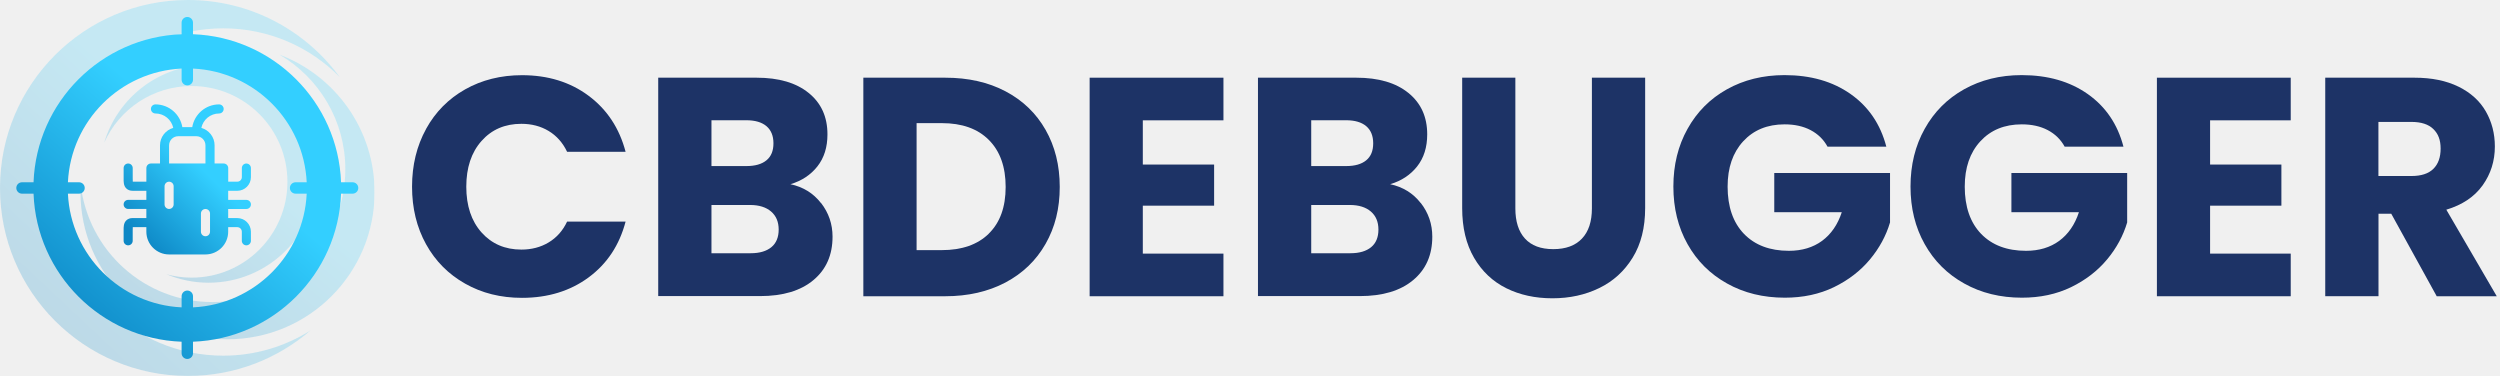
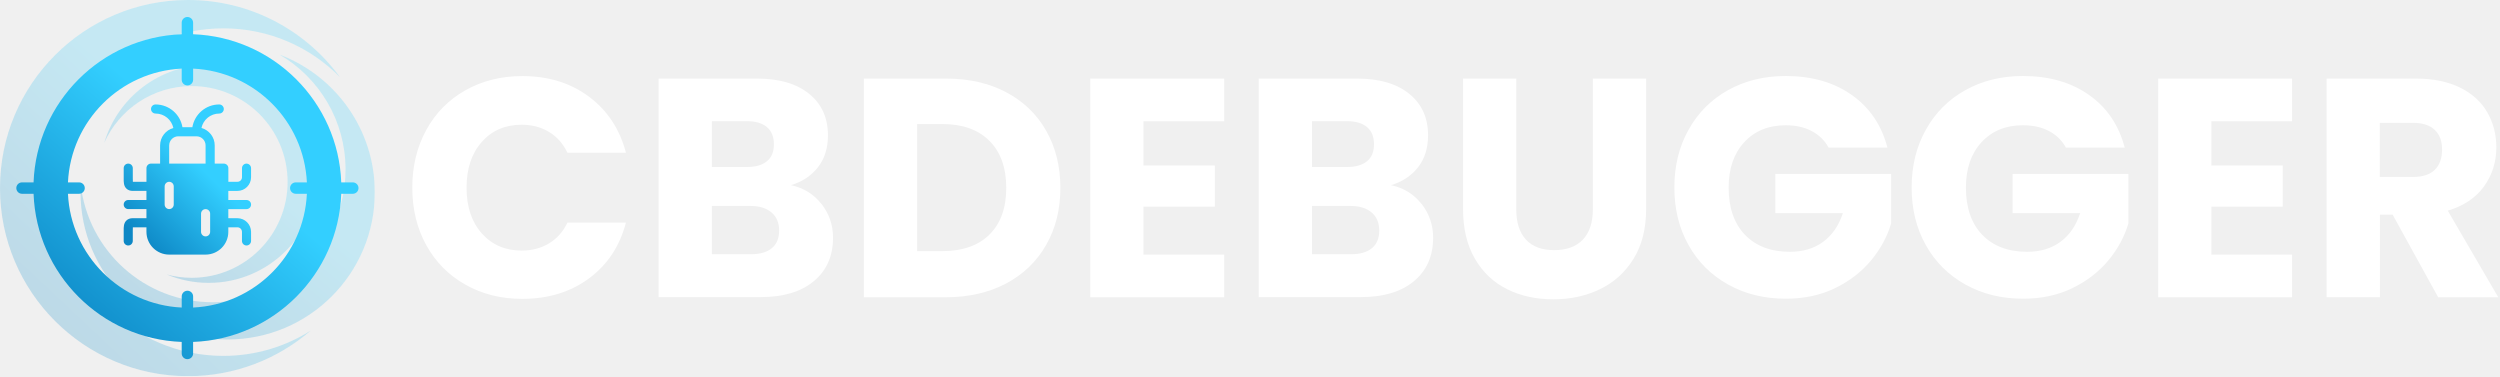
- <svg xmlns="http://www.w3.org/2000/svg" width="665" height="100" viewBox="0 0 665 100" fill="none">
-   <g clip-path="url(#clip0_721_4319)">
+ <svg xmlns="http://www.w3.org/2000/svg" width="1183" height="178" viewBox="0 0 1183 178" fill="none">
+   <g clip-path="url(#clip0_721_4395)">
    <g opacity="0.23">
-       <path d="M59.383 94.608C35.338 94.608 15.849 75.118 15.849 51.073C15.849 27.033 35.338 7.539 59.383 7.539C71.509 7.539 82.469 12.502 90.363 20.501C81.269 8.073 66.581 0 50.004 0C22.389 0 0 22.385 0 50C0 77.615 22.389 100 50 100C62.458 100 73.848 95.431 82.605 87.888C75.88 92.137 67.921 94.608 59.383 94.608Z" fill="url(#paint0_linear_721_4319)" />
-       <path d="M74.352 14.54C84.817 20.668 91.856 32.027 91.856 45.028C91.856 64.531 76.042 80.345 56.54 80.345C38.396 80.345 23.453 66.66 21.46 49.045C21.425 49.737 21.403 50.434 21.403 51.131C21.403 72.736 38.917 90.249 60.522 90.249C82.127 90.249 99.641 72.736 99.641 51.131C99.641 34.397 89.127 20.125 74.352 14.535" fill="url(#paint1_linear_721_4319)" />
-       <path d="M55.489 17.247C42.36 17.247 31.273 25.982 27.716 37.949C31.698 29.07 40.608 22.884 50.972 22.884C65.047 22.884 76.454 34.291 76.454 48.366C76.454 62.441 65.047 73.848 50.972 73.848C48.672 73.848 46.443 73.537 44.323 72.968C47.757 74.404 51.529 75.202 55.489 75.202C71.491 75.202 84.462 62.226 84.466 46.22C84.466 30.218 71.495 17.242 55.489 17.242" fill="url(#paint2_linear_721_4319)" />
+       <path d="M105.702 168.401C62.902 168.401 28.211 133.711 28.211 90.91C28.211 48.118 62.902 13.419 105.702 13.419C127.285 13.419 146.795 22.254 160.846 36.492C144.658 14.371 118.513 0 89.008 0C39.853 0 0 39.845 0 89C0 138.155 39.853 178 89 178C111.176 178 131.449 169.867 147.036 156.44C135.067 164.004 120.899 168.401 105.702 168.401Z" fill="url(#paint0_linear_721_4395)" />
+       <path d="M132.346 25.879C150.974 36.788 163.504 57.006 163.504 80.149C163.504 114.863 135.356 143.012 100.641 143.012C68.344 143.012 41.747 118.653 38.2 87.299C38.137 88.531 38.098 89.771 38.098 91.011C38.098 129.468 69.272 160.642 107.729 160.642C146.186 160.642 177.36 129.468 177.36 91.011C177.36 61.225 158.647 35.821 132.346 25.871" fill="url(#paint1_linear_721_4395)" />
+       <path d="M98.77 30.699C75.401 30.699 55.666 46.247 49.334 67.55C56.422 51.745 72.282 40.734 90.731 40.734C115.784 40.734 136.089 61.039 136.089 86.092C136.089 111.145 115.784 131.45 90.731 131.45C86.637 131.45 82.668 130.896 78.895 129.883C85.008 132.44 91.721 133.859 98.77 133.859C127.254 133.859 150.343 110.763 150.35 82.272C150.35 53.787 127.262 30.691 98.77 30.691" fill="url(#paint2_linear_721_4395)" />
    </g>
-     <path d="M93.788 48.484H90.718C89.933 27.115 72.705 9.886 51.336 9.102V6.031C51.336 5.195 50.657 4.516 49.821 4.516C48.984 4.516 48.305 5.195 48.305 6.031V9.102C26.936 9.886 9.708 27.115 8.923 48.484H5.853C5.016 48.484 4.337 49.163 4.337 49.999C4.337 50.836 5.016 51.515 5.853 51.515H8.923C9.708 72.883 26.936 90.112 48.305 90.896V93.967C48.305 94.804 48.984 95.483 49.821 95.483C50.657 95.483 51.336 94.804 51.336 93.967V90.896C72.705 90.112 89.933 72.883 90.718 51.515H93.788C94.625 51.515 95.304 50.836 95.304 49.999C95.304 49.163 94.625 48.484 93.788 48.484ZM78.627 51.515H81.584C80.809 67.859 67.685 80.983 51.341 81.758V78.802C51.341 77.965 50.662 77.286 49.825 77.286C48.988 77.286 48.309 77.965 48.309 78.802V81.758C31.965 80.983 18.841 67.859 18.066 51.515H21.023C21.859 51.515 22.538 50.836 22.538 49.999C22.538 49.163 21.859 48.484 21.023 48.484H18.066C18.841 32.14 31.965 19.015 48.309 18.24V21.197C48.309 22.034 48.988 22.713 49.825 22.713C50.662 22.713 51.341 22.034 51.341 21.197V18.24C67.685 19.015 80.809 32.14 81.584 48.484H78.627C77.791 48.484 77.112 49.163 77.112 49.999C77.112 50.836 77.791 51.515 78.627 51.515Z" fill="url(#paint3_linear_721_4319)" />
-     <path d="M65.542 43.489C64.876 43.489 64.333 44.033 64.333 44.699V47.117C64.333 47.782 63.79 48.326 63.124 48.326H60.706V44.699C60.706 44.033 60.163 43.489 59.497 43.489H57.079V38.653C57.079 36.446 55.585 34.597 53.557 34.019C54.021 31.833 55.962 30.186 58.288 30.186C58.954 30.186 59.497 29.642 59.497 28.977C59.497 28.311 58.954 27.768 58.288 27.768C54.7 27.768 51.717 30.387 51.139 33.817H48.502C47.924 30.392 44.945 27.768 41.353 27.768C40.687 27.768 40.144 28.311 40.144 28.977C40.144 29.642 40.687 30.186 41.353 30.186C43.674 30.186 45.619 31.833 46.084 34.019C44.06 34.597 42.562 36.446 42.562 38.653V43.489H40.144C39.478 43.489 38.935 44.033 38.935 44.699V48.326H35.325C35.299 48.098 35.299 47.721 35.303 47.45V44.699C35.303 44.033 34.76 43.489 34.094 43.489C33.428 43.489 32.885 44.033 32.885 44.699V47.432C32.876 48.391 32.867 49.39 33.577 50.104C34.002 50.533 34.58 50.748 35.303 50.748H38.93V53.166H34.094C33.428 53.166 32.885 53.709 32.885 54.375C32.885 55.041 33.428 55.584 34.094 55.584H38.93V58.002H35.303C34.58 58.002 34.002 58.217 33.577 58.646C32.867 59.365 32.876 60.359 32.881 61.319V64.052C32.881 64.718 33.424 65.261 34.09 65.261C34.755 65.261 35.299 64.718 35.299 64.052V61.301C35.299 61.029 35.294 60.653 35.321 60.425H38.93V61.634C38.93 64.968 41.642 67.683 44.975 67.683H54.652C57.986 67.683 60.697 64.972 60.697 61.634V60.425H63.115C63.781 60.425 64.325 60.968 64.325 61.634V64.052C64.325 64.718 64.868 65.261 65.534 65.261C66.199 65.261 66.743 64.718 66.743 64.052V61.634C66.743 59.632 65.113 58.007 63.115 58.007H60.697V55.589H65.538C66.204 55.589 66.747 55.045 66.747 54.38C66.747 53.714 66.204 53.171 65.538 53.171H60.697V50.752H63.115C65.117 50.752 66.743 49.123 66.743 47.125V44.707C66.743 44.041 66.204 43.498 65.534 43.498L65.542 43.489ZM44.98 38.653C44.98 37.317 46.066 36.235 47.398 36.235H52.234C53.57 36.235 54.652 37.322 54.652 38.653V43.489H44.975V38.653H44.98ZM46.189 54.375C46.189 55.041 45.646 55.584 44.98 55.584C44.314 55.584 43.771 55.041 43.771 54.375V49.539C43.771 48.873 44.314 48.33 44.98 48.33C45.646 48.33 46.189 48.873 46.189 49.539V54.375ZM55.866 61.634C55.866 62.3 55.322 62.843 54.657 62.843C53.991 62.843 53.447 62.3 53.447 61.634V56.798C53.447 56.132 53.991 55.589 54.657 55.589C55.322 55.589 55.866 56.132 55.866 56.798V61.634Z" fill="url(#paint4_linear_721_4319)" />
+     <path d="M166.943 86.302H161.477C160.081 48.266 129.414 17.599 91.378 16.203V10.737C91.378 9.248 90.169 8.039 88.68 8.039C87.191 8.039 85.982 9.248 85.982 10.737V16.203C47.946 17.599 17.279 48.266 15.883 86.302H10.417C8.928 86.302 7.719 87.511 7.719 89C7.719 90.489 8.928 91.698 10.417 91.698H15.883C17.279 129.734 47.946 160.401 85.982 161.797V167.263C85.982 168.752 87.191 169.961 88.68 169.961C90.169 169.961 91.378 168.752 91.378 167.263V161.797C129.414 160.401 160.081 129.734 161.477 91.698H166.943C168.432 91.698 169.641 90.489 169.641 89C169.641 87.511 168.432 86.302 166.943 86.302ZM139.956 91.698H145.219C143.839 120.79 120.478 144.151 91.386 145.531V140.268C91.386 138.779 90.177 137.57 88.688 137.57C87.199 137.57 85.99 138.779 85.99 140.268V145.531C56.898 144.151 33.537 120.79 32.156 91.698H37.42C38.909 91.698 40.118 90.489 40.118 89C40.118 87.511 38.909 86.302 37.42 86.302H32.156C33.537 57.21 56.898 33.849 85.99 32.468V37.732C85.99 39.221 87.199 40.43 88.688 40.43C90.177 40.43 91.386 39.221 91.386 37.732V32.468C120.478 33.849 143.839 57.21 145.219 86.302H139.956C138.467 86.302 137.258 87.511 137.258 89C137.258 90.489 138.467 91.698 139.956 91.698Z" fill="url(#paint3_linear_721_4395)" />
+     <path d="M116.665 77.413C115.48 77.413 114.513 78.38 114.513 79.565V83.869C114.513 85.054 113.546 86.021 112.361 86.021H108.057V79.565C108.057 78.38 107.09 77.413 105.905 77.413H101.601V68.804C101.601 64.874 98.942 61.584 95.332 60.555C96.158 56.664 99.612 53.732 103.753 53.732C104.938 53.732 105.905 52.765 105.905 51.58C105.905 50.395 104.938 49.428 103.753 49.428C97.367 49.428 92.057 54.091 91.028 60.196H86.333C85.304 54.098 80.002 49.428 73.608 49.428C72.423 49.428 71.456 50.395 71.456 51.58C71.456 52.765 72.423 53.732 73.608 53.732C77.741 53.732 81.203 56.664 82.029 60.555C78.427 61.584 75.76 64.874 75.76 68.804V77.413H71.456C70.271 77.413 69.304 78.38 69.304 79.565V86.021H62.879C62.832 85.616 62.832 84.945 62.84 84.462V79.565C62.84 78.38 61.873 77.413 60.688 77.413C59.502 77.413 58.535 78.38 58.535 79.565V84.43C58.52 86.138 58.504 87.916 59.767 89.187C60.524 89.951 61.553 90.333 62.84 90.333H69.296V94.637H60.688C59.502 94.637 58.535 95.604 58.535 96.789C58.535 97.975 59.502 98.942 60.688 98.942H69.296V103.246H62.84C61.553 103.246 60.524 103.628 59.767 104.392C58.504 105.671 58.52 107.441 58.528 109.148V114.014C58.528 115.199 59.495 116.166 60.68 116.166C61.865 116.166 62.832 115.199 62.832 114.014V109.117C62.832 108.634 62.824 107.963 62.871 107.558H69.296V109.71C69.296 115.644 74.123 120.478 80.056 120.478H97.281C103.215 120.478 108.041 115.651 108.041 109.71V107.558H112.346C113.531 107.558 114.498 108.525 114.498 109.71V114.014C114.498 115.199 115.465 116.166 116.65 116.166C117.835 116.166 118.802 115.199 118.802 114.014V109.71C118.802 106.146 115.901 103.253 112.346 103.253H108.041V98.949H116.658C117.843 98.949 118.81 97.982 118.81 96.797C118.81 95.612 117.843 94.645 116.658 94.645H108.041V90.341H112.346C115.909 90.341 118.802 87.44 118.802 83.885V79.58C118.802 78.395 117.843 77.428 116.65 77.428L116.665 77.413ZM80.064 68.804C80.064 66.426 81.998 64.5 84.368 64.5H92.977C95.355 64.5 97.281 66.434 97.281 68.804V77.413H80.056V68.804H80.064ZM82.216 96.789C82.216 97.975 81.249 98.942 80.064 98.942C78.879 98.942 77.912 97.975 77.912 96.789V88.181C77.912 86.996 78.879 86.029 80.064 86.029C81.249 86.029 82.216 86.996 82.216 88.181V96.789ZM99.441 109.71C99.441 110.895 98.474 111.862 97.289 111.862C96.104 111.862 95.137 110.895 95.137 109.71V101.101C95.137 99.916 96.104 98.949 97.289 98.949C98.474 98.949 99.441 99.916 99.441 101.101V109.71Z" fill="url(#paint4_linear_721_4395)" />
  </g>
-   <g clip-path="url(#clip1_721_4319)">
-     <path d="M113.338 34.287C115.82 29.787 119.291 26.276 123.73 23.773C128.169 21.271 133.214 20 138.844 20C145.745 20 151.658 21.816 156.561 25.468C161.464 29.121 164.754 34.085 166.408 40.381H150.85C149.7 37.959 148.046 36.103 145.927 34.831C143.808 33.56 141.387 32.935 138.683 32.935C134.324 32.935 130.793 34.448 128.089 37.495C125.385 40.522 124.033 44.598 124.033 49.663C124.033 54.728 125.385 58.804 128.089 61.831C130.793 64.857 134.324 66.391 138.683 66.391C141.387 66.391 143.808 65.766 145.927 64.494C148.046 63.223 149.7 61.387 150.85 58.945H166.408C164.754 65.241 161.464 70.185 156.561 73.797C151.658 77.409 145.745 79.225 138.844 79.225C133.214 79.225 128.169 77.974 123.73 75.451C119.291 72.949 115.82 69.458 113.338 64.978C110.856 60.499 109.605 55.394 109.605 49.663C109.605 43.932 110.856 38.807 113.338 34.307V34.287Z" fill="#1D3366" />
-     <path d="M218.389 53.981C220.427 56.604 221.456 59.591 221.456 62.961C221.456 67.824 219.761 71.678 216.371 74.503C212.981 77.348 208.239 78.761 202.165 78.761H175.085V20.666H201.237C207.149 20.666 211.77 22.018 215.099 24.722C218.449 27.426 220.104 31.098 220.104 35.74C220.104 39.17 219.216 41.995 217.42 44.275C215.624 46.535 213.243 48.109 210.257 48.997C213.626 49.724 216.33 51.378 218.368 54.001L218.389 53.981ZM189.25 44.174H198.533C200.853 44.174 202.629 43.67 203.88 42.641C205.131 41.612 205.737 40.118 205.737 38.121C205.737 36.123 205.111 34.61 203.88 33.56C202.629 32.511 200.853 31.986 198.533 31.986H189.25V44.154V44.174ZM205.192 65.745C206.483 64.676 207.129 63.102 207.129 61.064C207.129 59.026 206.463 57.432 205.111 56.261C203.759 55.111 201.903 54.526 199.521 54.526H189.25V67.36H199.683C202.064 67.36 203.88 66.815 205.192 65.745Z" fill="#1D3366" />
-     <path d="M267.484 24.298C272.064 26.72 275.616 30.13 278.118 34.529C280.62 38.928 281.891 43.972 281.891 49.724C281.891 55.474 280.64 60.459 278.118 64.878C275.596 69.297 272.044 72.707 267.443 75.149C262.843 77.57 257.495 78.801 251.421 78.801H229.648V20.666H251.421C257.556 20.666 262.903 21.877 267.484 24.298ZM263.024 62.133C266.011 59.208 267.504 55.071 267.504 49.724C267.504 44.376 266.011 40.199 263.024 37.213C260.038 34.226 255.881 32.753 250.513 32.753H243.814V66.532H250.513C255.861 66.532 260.038 65.079 263.024 62.154V62.133Z" fill="#1D3366" />
-     <path d="M303.987 32.007V43.771H322.955V54.708H303.987V67.461H325.437V78.801H289.842V20.666H325.437V32.007H303.987Z" fill="#1D3366" />
-     <path d="M377.922 53.981C379.96 56.604 380.99 59.591 380.99 62.961C380.99 67.824 379.294 71.678 375.904 74.503C372.514 77.348 367.772 78.761 361.699 78.761H334.619V20.666H360.77C366.683 20.666 371.304 22.018 374.633 24.722C377.983 27.426 379.638 31.098 379.638 35.74C379.638 39.17 378.75 41.995 376.954 44.275C375.158 46.535 372.777 48.109 369.79 48.997C373.16 49.724 375.864 51.378 377.902 54.001L377.922 53.981ZM348.784 44.174H358.066C360.387 44.174 362.163 43.67 363.414 42.641C364.665 41.612 365.27 40.118 365.27 38.121C365.27 36.123 364.645 34.61 363.414 33.56C362.163 32.511 360.387 31.986 358.066 31.986H348.784V44.154V44.174ZM364.725 65.745C366.017 64.676 366.663 63.102 366.663 61.064C366.663 59.026 365.997 57.432 364.645 56.261C363.293 55.111 361.436 54.526 359.055 54.526H348.784V67.36H359.217C361.598 67.36 363.414 66.815 364.725 65.745Z" fill="#1D3366" />
-     <path d="M403.085 20.666V55.434C403.085 58.905 403.933 61.589 405.648 63.465C407.363 65.342 409.865 66.27 413.175 66.27C416.484 66.27 419.027 65.342 420.802 63.465C422.578 61.589 423.446 58.905 423.446 55.434V20.666H437.611V55.353C437.611 60.539 436.501 64.938 434.302 68.51C432.102 72.102 429.136 74.806 425.403 76.622C421.67 78.438 417.533 79.346 412.953 79.346C408.372 79.346 404.276 78.458 400.664 76.662C397.052 74.866 394.186 72.162 392.088 68.55C389.989 64.938 388.94 60.539 388.94 55.353V20.666H403.105H403.085Z" fill="#1D3366" />
-     <path d="M486.141 39.049C485.092 37.112 483.578 35.639 481.621 34.61C479.664 33.581 477.363 33.077 474.7 33.077C470.119 33.077 466.447 34.59 463.682 37.596C460.918 40.603 459.545 44.619 459.545 49.643C459.545 54.991 460.998 59.188 463.884 62.194C466.79 65.201 470.765 66.715 475.85 66.715C479.321 66.715 482.267 65.827 484.668 64.071C487.069 62.295 488.825 59.773 489.915 56.444H471.955V46.011H502.748V59.168C501.699 62.699 499.923 65.988 497.401 69.015C494.879 72.042 491.69 74.504 487.836 76.38C483.962 78.257 479.603 79.185 474.76 79.185C469.03 79.185 463.904 77.934 459.404 75.412C454.904 72.909 451.393 69.418 448.891 64.939C446.369 60.459 445.118 55.354 445.118 49.623C445.118 43.892 446.369 38.767 448.891 34.267C451.393 29.767 454.884 26.256 459.364 23.754C463.844 21.252 468.949 19.98 474.68 19.98C481.641 19.98 487.493 21.655 492.275 25.025C497.058 28.395 500.206 33.056 501.76 39.009H486.121L486.141 39.049Z" fill="#1D3366" />
-     <path d="M549.22 39.049C548.17 37.112 546.657 35.639 544.7 34.61C542.742 33.581 540.442 33.077 537.778 33.077C533.198 33.077 529.525 34.59 526.761 37.596C523.996 40.603 522.624 44.619 522.624 49.643C522.624 54.991 524.077 59.188 526.963 62.194C529.868 65.201 533.844 66.715 538.929 66.715C542.399 66.715 545.345 65.827 547.747 64.071C550.148 62.295 551.904 59.773 552.993 56.444H535.034V46.011H565.827V59.168C564.778 62.699 563.002 65.988 560.48 69.015C557.957 72.042 554.769 74.504 550.915 76.38C547.04 78.257 542.682 79.185 537.839 79.185C532.108 79.185 526.983 77.934 522.483 75.412C517.983 72.909 514.472 69.418 511.97 64.939C509.447 60.459 508.196 55.354 508.196 49.623C508.196 43.892 509.447 38.767 511.97 34.267C514.472 29.767 517.963 26.256 522.443 23.754C526.922 21.252 532.027 19.98 537.758 19.98C544.72 19.98 550.572 21.655 555.354 25.025C560.136 28.395 563.284 33.056 564.838 39.009H549.2L549.22 39.049Z" fill="#1D3366" />
-     <path d="M587.883 32.007V43.771H606.851V54.708H587.883V67.461H609.333V78.801H573.737V20.666H609.333V32.007H587.883Z" fill="#1D3366" />
-     <path d="M648.156 78.781L636.069 56.847H632.679V78.781H618.514V20.666H642.264C646.845 20.666 650.759 21.473 653.988 23.067C657.217 24.661 659.638 26.861 661.232 29.646C662.826 32.43 663.633 35.538 663.633 38.968C663.633 42.822 662.544 46.273 660.364 49.32C658.185 52.347 654.977 54.506 650.719 55.777L664.138 78.801H648.156V78.781ZM632.659 46.818H641.437C644.04 46.818 645.977 46.192 647.268 44.921C648.56 43.65 649.206 41.854 649.206 39.533C649.206 37.213 648.56 35.578 647.268 34.327C645.977 33.056 644.02 32.43 641.437 32.43H632.659V46.838V46.818Z" fill="#1D3366" />
+   <g clip-path="url(#clip1_721_4395)">
+     <path d="M201.742 61.43C206.159 53.42 212.337 47.171 220.239 42.717C228.141 38.263 237.121 36 247.142 36C259.426 36 269.95 39.233 278.678 45.734C287.407 52.235 293.261 61.071 296.207 72.277H268.514C266.466 67.967 263.521 64.663 259.75 62.4C255.978 60.137 251.668 59.024 246.855 59.024C239.097 59.024 232.811 61.718 227.998 67.141C223.185 72.529 220.778 79.784 220.778 88.8C220.778 97.815 223.185 105.071 227.998 110.458C232.811 115.846 239.097 118.576 246.855 118.576C251.668 118.576 255.978 117.463 259.75 115.2C263.521 112.937 266.466 109.668 268.514 105.322H296.207C293.261 116.529 287.407 125.329 278.678 131.758C269.95 138.187 259.426 141.42 247.142 141.42C237.121 141.42 228.141 139.193 220.239 134.703C212.337 130.249 206.159 124.036 201.742 116.062C197.324 108.088 195.097 99.001 195.097 88.8C195.097 78.599 197.324 69.476 201.742 61.466V61.43Z" fill="white" />
+     <path d="M388.732 96.487C392.36 101.156 394.191 106.472 394.191 112.47C394.191 121.126 391.174 127.987 385.14 133.015C379.106 138.08 370.665 140.594 359.854 140.594H311.651V37.185H358.201C368.725 37.185 376.951 39.592 382.877 44.405C388.84 49.218 391.785 55.755 391.785 64.016C391.785 70.123 390.205 75.151 387.008 79.21C383.811 83.233 379.573 86.034 374.257 87.615C380.255 88.908 385.068 91.853 388.696 96.522L388.732 96.487ZM336.866 79.03H353.388C357.519 79.03 360.68 78.132 362.907 76.3C365.134 74.469 366.211 71.811 366.211 68.255C366.211 64.699 365.098 62.005 362.907 60.137C360.68 58.27 357.519 57.336 353.388 57.336H336.866V78.994V79.03ZM365.241 117.427C367.54 115.523 368.69 112.722 368.69 109.094C368.69 105.466 367.504 102.629 365.098 100.545C362.691 98.498 359.387 97.456 355.148 97.456H336.866V120.3H355.436C359.674 120.3 362.907 119.331 365.241 117.427Z" fill="white" />
+     <path d="M476.121 43.651C484.275 47.961 490.596 54.031 495.05 61.861C499.504 69.692 501.767 78.671 501.767 88.908C501.767 99.144 499.54 108.016 495.05 115.882C490.56 123.748 484.239 129.819 476.049 134.165C467.86 138.475 458.342 140.666 447.53 140.666H408.774V37.185H447.53C458.449 37.185 467.968 39.341 476.121 43.651ZM468.183 110.998C473.499 105.789 476.157 98.426 476.157 88.908C476.157 79.389 473.499 71.954 468.183 66.638C462.867 61.323 455.468 58.701 445.914 58.701H433.989V118.828H445.914C455.432 118.828 462.867 116.242 468.183 111.033V110.998Z" fill="white" />
+     <path d="M541.097 57.372V78.312H574.86V97.78H541.097V120.48H579.278V140.666H515.918V37.185H579.278V57.372H541.097Z" fill="white" />
+     <path d="M672.702 96.487C676.329 101.156 678.161 106.472 678.161 112.47C678.161 121.126 675.144 127.987 669.11 133.015C663.076 138.08 654.635 140.594 643.823 140.594H595.621V37.185H642.171C652.695 37.185 660.92 39.592 666.847 44.405C672.809 49.218 675.755 55.755 675.755 64.016C675.755 70.123 674.174 75.151 670.978 79.21C667.781 83.233 663.542 86.034 658.227 87.615C664.225 88.908 669.038 91.853 672.666 96.522L672.702 96.487ZM620.836 79.03H637.358C641.489 79.03 644.649 78.132 646.876 76.3C649.103 74.469 650.181 71.811 650.181 68.255C650.181 64.699 649.067 62.005 646.876 60.137C644.649 58.27 641.489 57.336 637.358 57.336H620.836V78.994V79.03ZM649.211 117.427C651.51 115.523 652.659 112.722 652.659 109.094C652.659 105.466 651.474 102.629 649.067 100.545C646.661 98.498 643.356 97.456 639.118 97.456H620.836V120.3H639.405C643.644 120.3 646.876 119.331 649.211 117.427Z" fill="white" />
+     <path d="M717.492 37.185V99.073C717.492 105.251 719 110.028 722.053 113.368C725.106 116.709 729.56 118.361 735.451 118.361C741.341 118.361 745.867 116.709 749.028 113.368C752.189 110.028 753.733 105.251 753.733 99.073V37.185H778.948V98.929C778.948 108.16 776.972 115.99 773.057 122.348C769.142 128.741 763.862 133.554 757.217 136.787C750.572 140.019 743.209 141.636 735.056 141.636C726.902 141.636 719.611 140.055 713.182 136.859C706.752 133.662 701.652 128.849 697.916 122.42C694.181 115.99 692.313 108.16 692.313 98.929V37.185H717.528H717.492Z" fill="white" />
+     <path d="M865.331 69.908C863.463 66.459 860.769 63.837 857.285 62.006C853.801 60.174 849.706 59.276 844.965 59.276C836.812 59.276 830.275 61.97 825.354 67.322C820.433 72.673 817.991 79.821 817.991 88.765C817.991 98.283 820.577 105.754 825.713 111.106C830.885 116.458 837.961 119.151 847.013 119.151C853.19 119.151 858.435 117.571 862.709 114.446C866.983 111.285 870.108 106.796 872.048 100.869H840.08V82.299H894.892V105.718C893.024 112.004 889.863 117.858 885.373 123.246C880.883 128.634 875.208 133.016 868.348 136.356C861.452 139.697 853.693 141.349 845.073 141.349C834.872 141.349 825.749 139.122 817.739 134.632C809.729 130.178 803.48 123.965 799.026 115.991C794.536 108.017 792.309 98.93 792.309 88.729C792.309 78.528 794.536 69.405 799.026 61.395C803.48 53.385 809.693 47.135 817.667 42.682C825.641 38.228 834.728 35.965 844.929 35.965C857.321 35.965 867.737 38.946 876.25 44.944C884.763 50.943 890.366 59.24 893.132 69.836H865.295L865.331 69.908Z" fill="white" />
+     <path d="M977.612 69.908C975.744 66.459 973.05 63.837 969.566 62.006C966.082 60.174 961.987 59.276 957.246 59.276C949.093 59.276 942.555 61.97 937.635 67.322C932.714 72.673 930.271 79.821 930.271 88.765C930.271 98.283 932.858 105.754 937.994 111.106C943.166 116.458 950.242 119.151 959.293 119.151C965.471 119.151 970.715 117.571 974.99 114.446C979.264 111.285 982.389 106.796 984.328 100.869H952.361V82.299H1007.17V105.718C1005.3 112.004 1002.14 117.858 997.654 123.246C993.164 128.634 987.489 133.016 980.629 136.356C973.732 139.697 965.974 141.349 957.354 141.349C947.153 141.349 938.03 139.122 930.02 134.632C922.01 130.178 915.76 123.965 911.307 115.991C906.817 108.017 904.59 98.93 904.59 88.729C904.59 78.528 906.817 69.405 911.307 61.395C915.76 53.385 921.974 47.135 929.948 42.682C937.922 38.228 947.009 35.965 957.21 35.965C969.602 35.965 980.018 38.946 988.531 44.944C997.043 50.943 1002.65 59.24 1005.41 69.836H977.576L977.612 69.908Z" fill="white" />
+     <path d="M1046.43 57.372V78.312H1080.19V97.78H1046.43V120.48H1084.61V140.666H1021.25V37.185H1084.61V57.372H1046.43Z" fill="white" />
+     <path d="M1153.72 140.63L1132.2 101.587H1126.17V140.63H1100.95V37.185H1143.23C1151.38 37.185 1158.35 38.622 1164.1 41.46C1169.85 44.297 1174.16 48.212 1176.99 53.169C1179.83 58.126 1181.27 63.657 1181.27 69.763C1181.27 76.624 1179.33 82.766 1175.45 88.189C1171.57 93.577 1165.86 97.42 1158.28 99.683L1182.17 140.666H1153.72V140.63ZM1126.13 83.736H1141.76C1146.39 83.736 1149.84 82.622 1152.14 80.359C1154.44 78.096 1155.59 74.9 1155.59 70.769C1155.59 66.638 1154.44 63.729 1152.14 61.502C1149.84 59.239 1146.35 58.126 1141.76 58.126H1126.13V83.772V83.736Z" fill="white" />
  </g>
  <defs>
-     <linearGradient id="paint0_linear_721_4319" x1="71.678" y1="23.528" x2="9.815" y2="89.257" gradientUnits="userSpaceOnUse">
+     <linearGradient id="paint0_linear_721_4395" x1="127.586" y1="41.88" x2="17.471" y2="158.878" gradientUnits="userSpaceOnUse">
      <stop offset="0.279" stop-color="#33CFFF" />
      <stop offset="1" stop-color="#0D87C5" />
    </linearGradient>
-     <linearGradient id="paint1_linear_721_4319" x1="83.463" y1="32.349" x2="37.414" y2="88.299" gradientUnits="userSpaceOnUse">
+     <linearGradient id="paint1_linear_721_4395" x1="148.564" y1="57.58" x2="66.597" y2="157.17" gradientUnits="userSpaceOnUse">
      <stop offset="0.279" stop-color="#33CFFF" />
      <stop offset="1" stop-color="#0D87C5" />
    </linearGradient>
-     <linearGradient id="paint2_linear_721_4319" x1="72.731" y1="30.879" x2="37.164" y2="71.828" gradientUnits="userSpaceOnUse">
+     <linearGradient id="paint2_linear_721_4395" x1="129.462" y1="54.965" x2="66.152" y2="127.854" gradientUnits="userSpaceOnUse">
      <stop offset="0.279" stop-color="#33CFFF" />
      <stop offset="1" stop-color="#0D87C5" />
    </linearGradient>
-     <linearGradient id="paint3_linear_721_4319" x1="76.494" y1="25.918" x2="20.847" y2="91.349" gradientUnits="userSpaceOnUse">
+     <linearGradient id="paint3_linear_721_4395" x1="136.159" y1="46.136" x2="37.108" y2="162.602" gradientUnits="userSpaceOnUse">
      <stop offset="0.279" stop-color="#33CFFF" />
      <stop offset="1" stop-color="#0D87C5" />
    </linearGradient>
-     <linearGradient id="paint4_linear_721_4319" x1="59.744" y1="37.159" x2="35.006" y2="61.839" gradientUnits="userSpaceOnUse">
+     <linearGradient id="paint4_linear_721_4395" x1="106.344" y1="66.144" x2="62.31" y2="110.075" gradientUnits="userSpaceOnUse">
      <stop offset="0.279" stop-color="#33CFFF" />
      <stop offset="1" stop-color="#0D87C5" />
    </linearGradient>
-     <clipPath id="clip0_721_4319">
-       <rect width="99.641" height="100" fill="white" />
+     <clipPath id="clip0_721_4395">
+       <rect width="177.361" height="178" fill="white" />
    </clipPath>
-     <clipPath id="clip1_721_4319">
-       <rect width="554.533" height="59.366" fill="white" transform="translate(109.605 20)" />
+     <clipPath id="clip1_721_4395">
+       <rect width="987.069" height="105.671" fill="white" transform="translate(195.097 36)" />
    </clipPath>
  </defs>
</svg>
